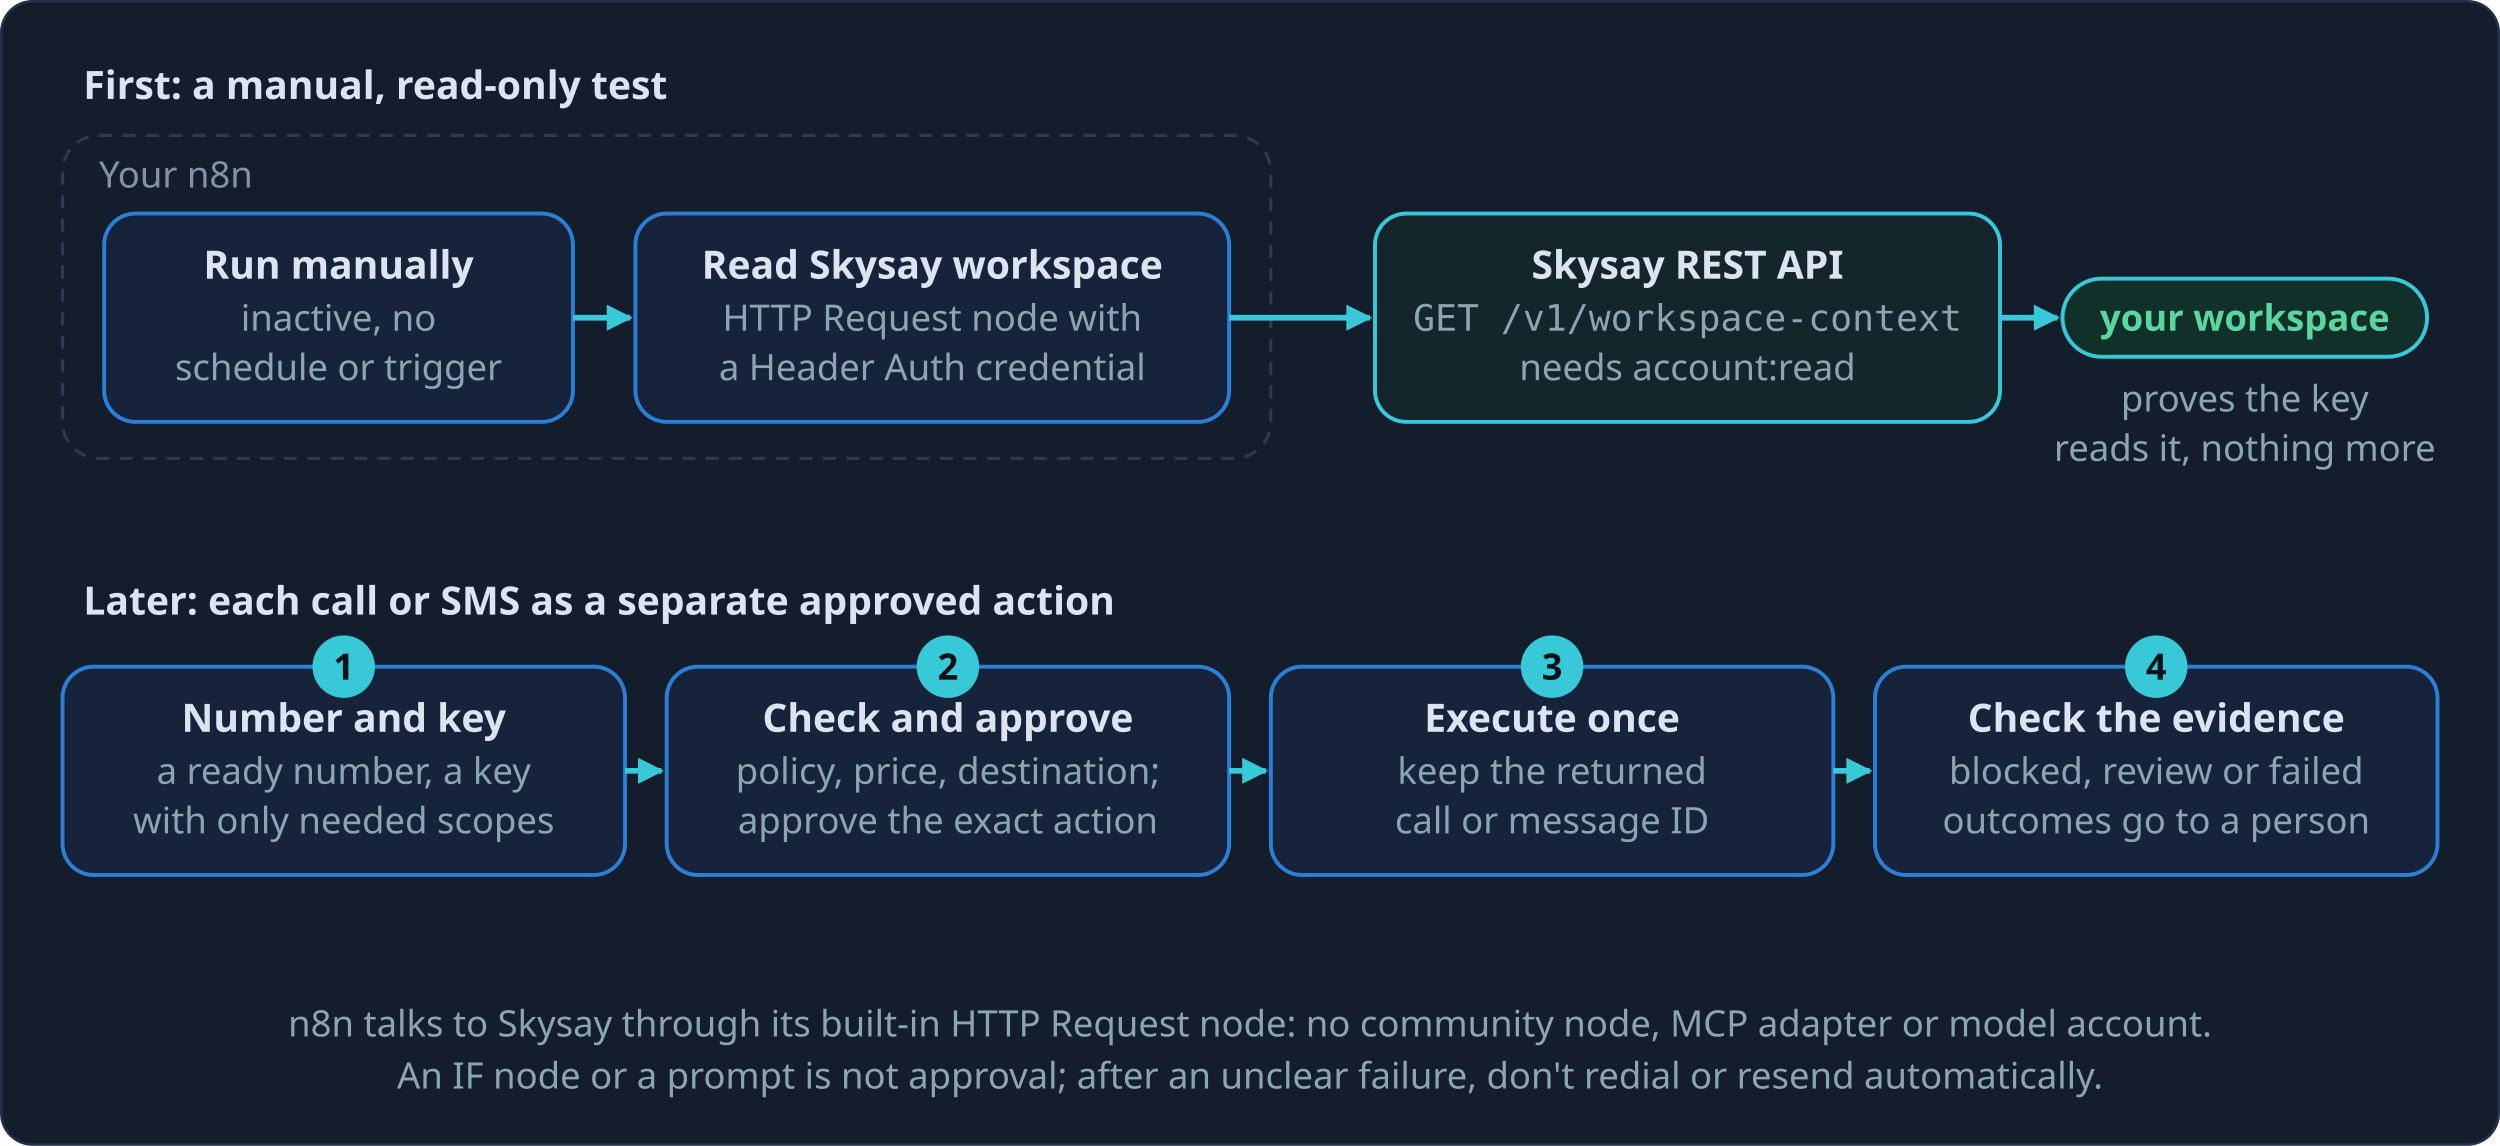
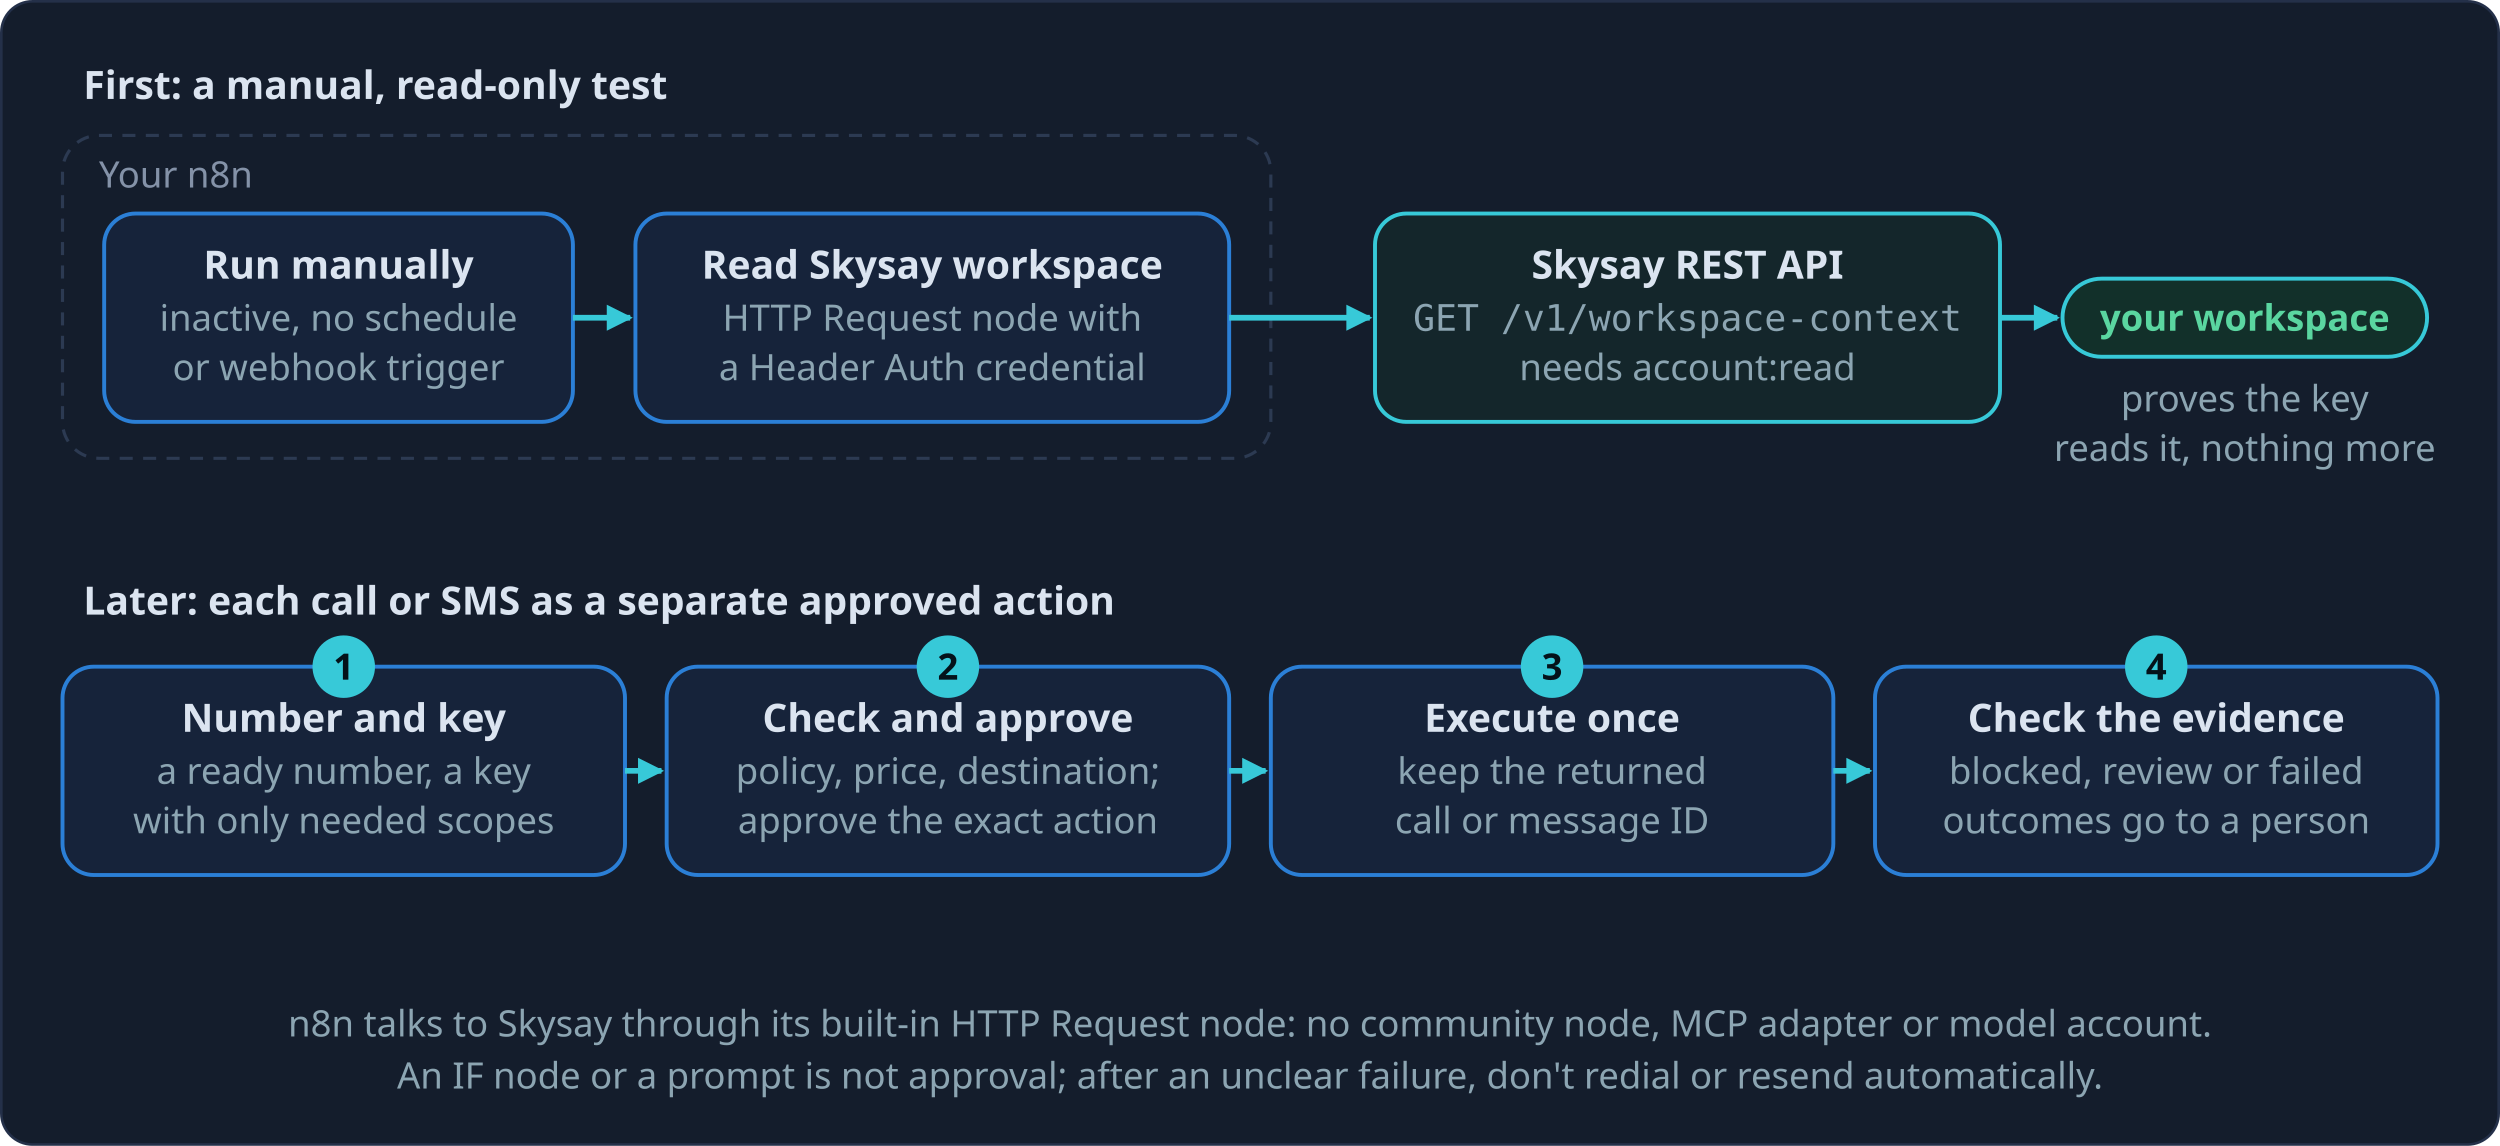
<svg xmlns="http://www.w3.org/2000/svg" viewBox="0 0 960 440" width="960" height="440" role="img" aria-label="First, a manual read-only test: in your n8n, a manually run workflow's HTTP Request node, with a Header Auth credential, calls GET /v1/workspace-context on the Skysay REST API with an account:read key; the result proves the key reads your workspace and nothing more. Later, each call or SMS is a separate approved action: a ready number and a separate key with only the scopes it needs, a check of policy, price and destination with approval of the exact recipient, purpose, caller and text or task, one execution that keeps the returned ID, and a check of the evidence that sends blocked, review or failed outcomes to a person." font-family="'Geist Variable', ui-sans-serif, system-ui, sans-serif">
  <defs>
    <marker id="h-main" viewBox="0 0 10 10" refX="9" refY="5" markerWidth="10" markerHeight="10" markerUnits="userSpaceOnUse" orient="auto-start-reverse">
      <path d="M0,0 L10,5 L0,10 z" fill="#37c9d8" />
    </marker>
    <marker id="h-sec" viewBox="0 0 10 10" refX="9" refY="5" markerWidth="10" markerHeight="10" markerUnits="userSpaceOnUse" orient="auto-start-reverse">
      <path d="M0,0 L10,5 L0,10 z" fill="#8492a8" />
    </marker>
    <marker id="h-fail" viewBox="0 0 10 10" refX="9" refY="5" markerWidth="10" markerHeight="10" markerUnits="userSpaceOnUse" orient="auto-start-reverse">
      <path d="M0,0 L10,5 L0,10 z" fill="#ff6b6b" />
    </marker>
  </defs>
  <rect x="0.5" y="0.5" width="959" height="439" rx="12" fill="#141d2c" stroke="#243049" stroke-width="1" />
  <text x="32.0" y="38.0" font-size="15" fill="#dbe4f0" text-anchor="start" font-weight="600">First: a manual, read-only test</text>
  <rect x="24" y="52" width="464" height="124" rx="14" fill="none" stroke="#2c3a52" stroke-width="1.2" stroke-dasharray="5 4" />
  <text x="38.0" y="72.0" font-size="14" fill="#8492a8" text-anchor="start">Your n8n</text>
  <rect x="40" y="82" width="180" height="80" rx="12" fill="#16233a" stroke="#2b7fd6" stroke-width="1.5" />
  <text x="130.0" y="107.0" font-size="15" fill="#dbe4f0" text-anchor="middle" font-weight="600">Run manually</text>
-   <text x="130.0" y="127.0" font-size="14" fill="#8ca5b2" text-anchor="middle">inactive, no</text>
-   <text x="130.0" y="146.0" font-size="14" fill="#8ca5b2" text-anchor="middle">schedule or trigger</text>
+   <text x="130.0" y="127.0" font-size="14" fill="#8ca5b2" text-anchor="middle">inactive, no schedule</text>
+   <text x="130.0" y="146.0" font-size="14" fill="#8ca5b2" text-anchor="middle">or webhook trigger</text>
  <rect x="244" y="82" width="228" height="80" rx="12" fill="#16233a" stroke="#2b7fd6" stroke-width="1.5" />
  <text x="358.0" y="107.0" font-size="15" fill="#dbe4f0" text-anchor="middle" font-weight="600">Read Skysay workspace</text>
  <text x="358.0" y="127.0" font-size="14" fill="#8ca5b2" text-anchor="middle">HTTP Request node with</text>
  <text x="358.0" y="146.0" font-size="14" fill="#8ca5b2" text-anchor="middle">a Header Auth credential</text>
  <rect x="528" y="82" width="240" height="80" rx="12" fill="#14262b" stroke="#37c9d8" stroke-width="1.5" />
  <text x="648.0" y="107.0" font-size="15" fill="#dbe4f0" text-anchor="middle" font-weight="600">Skysay REST API</text>
  <text x="648.0" y="127.0" font-size="14" fill="#8ca5b2" text-anchor="middle" font-family="'JetBrains Mono Variable', ui-monospace, Menlo, monospace">GET /v1/workspace-context</text>
  <text x="648.0" y="146.0" font-size="14" fill="#8ca5b2" text-anchor="middle">needs account:read</text>
  <path d="M220,122 L242,122" fill="none" stroke="#37c9d8" stroke-width="2.2" stroke-linejoin="round" marker-end="url(#h-main)" />
  <path d="M472,122 L526,122" fill="none" stroke="#37c9d8" stroke-width="2.2" stroke-linejoin="round" marker-end="url(#h-main)" />
  <path d="M768,122 L790,122" fill="none" stroke="#37c9d8" stroke-width="2.2" stroke-linejoin="round" marker-end="url(#h-main)" />
  <rect x="792.0" y="107.0" width="140" height="30" rx="15.0" fill="#12302a" stroke="#37c9d8" stroke-width="1.5" />
  <text x="862.0" y="127.0" font-size="14" fill="#5ad6a0" text-anchor="middle" font-weight="600">your workspace</text>
  <text x="862.0" y="158.0" font-size="14" fill="#8ca5b2" text-anchor="middle">proves the key</text>
  <text x="862.0" y="177.0" font-size="14" fill="#8ca5b2" text-anchor="middle">reads it, nothing more</text>
  <text x="32.0" y="236.0" font-size="15" fill="#dbe4f0" text-anchor="start" font-weight="600">Later: each call or SMS as a separate approved action</text>
  <rect x="24" y="256" width="216" height="80" rx="12" fill="#16233a" stroke="#2b7fd6" stroke-width="1.5" />
  <text x="132.0" y="281.0" font-size="15" fill="#dbe4f0" text-anchor="middle" font-weight="600">Number and key</text>
  <text x="132.0" y="301.0" font-size="14" fill="#8ca5b2" text-anchor="middle">a ready number, a key</text>
  <text x="132.0" y="320.0" font-size="14" fill="#8ca5b2" text-anchor="middle">with only needed scopes</text>
  <circle cx="132.0" cy="256" r="12" fill="#37c9d8" />
  <text x="132.0" y="261.0" font-size="14" fill="#04121a" text-anchor="middle" font-weight="700">1</text>
  <rect x="256" y="256" width="216" height="80" rx="12" fill="#16233a" stroke="#2b7fd6" stroke-width="1.5" />
  <text x="364.0" y="281.0" font-size="15" fill="#dbe4f0" text-anchor="middle" font-weight="600">Check and approve</text>
  <text x="364.0" y="301.0" font-size="14" fill="#8ca5b2" text-anchor="middle">policy, price, destination;</text>
  <text x="364.0" y="320.0" font-size="14" fill="#8ca5b2" text-anchor="middle">approve the exact action</text>
  <circle cx="364.0" cy="256" r="12" fill="#37c9d8" />
  <text x="364.0" y="261.0" font-size="14" fill="#04121a" text-anchor="middle" font-weight="700">2</text>
  <rect x="488" y="256" width="216" height="80" rx="12" fill="#16233a" stroke="#2b7fd6" stroke-width="1.5" />
  <text x="596.0" y="281.0" font-size="15" fill="#dbe4f0" text-anchor="middle" font-weight="600">Execute once</text>
  <text x="596.0" y="301.0" font-size="14" fill="#8ca5b2" text-anchor="middle">keep the returned</text>
  <text x="596.0" y="320.0" font-size="14" fill="#8ca5b2" text-anchor="middle">call or message ID</text>
  <circle cx="596.0" cy="256" r="12" fill="#37c9d8" />
  <text x="596.0" y="261.0" font-size="14" fill="#04121a" text-anchor="middle" font-weight="700">3</text>
  <rect x="720" y="256" width="216" height="80" rx="12" fill="#16233a" stroke="#2b7fd6" stroke-width="1.5" />
  <text x="828.0" y="281.0" font-size="15" fill="#dbe4f0" text-anchor="middle" font-weight="600">Check the evidence</text>
  <text x="828.0" y="301.0" font-size="14" fill="#8ca5b2" text-anchor="middle">blocked, review or failed</text>
  <text x="828.0" y="320.0" font-size="14" fill="#8ca5b2" text-anchor="middle">outcomes go to a person</text>
  <circle cx="828.0" cy="256" r="12" fill="#37c9d8" />
  <text x="828.0" y="261.0" font-size="14" fill="#04121a" text-anchor="middle" font-weight="700">4</text>
  <path d="M240,296 L254,296" fill="none" stroke="#37c9d8" stroke-width="2.2" stroke-linejoin="round" marker-end="url(#h-main)" />
  <path d="M472,296 L486,296" fill="none" stroke="#37c9d8" stroke-width="2.2" stroke-linejoin="round" marker-end="url(#h-main)" />
  <path d="M704,296 L718,296" fill="none" stroke="#37c9d8" stroke-width="2.2" stroke-linejoin="round" marker-end="url(#h-main)" />
  <text x="480.0" y="398.0" font-size="14" fill="#8ca5b2" text-anchor="middle">n8n talks to Skysay through its built-in HTTP Request node: no community node, MCP adapter or model account.</text>
  <text x="480.0" y="418.0" font-size="14" fill="#8ca5b2" text-anchor="middle">An IF node or a prompt is not approval; after an unclear failure, don't redial or resend automatically.</text>
</svg>
